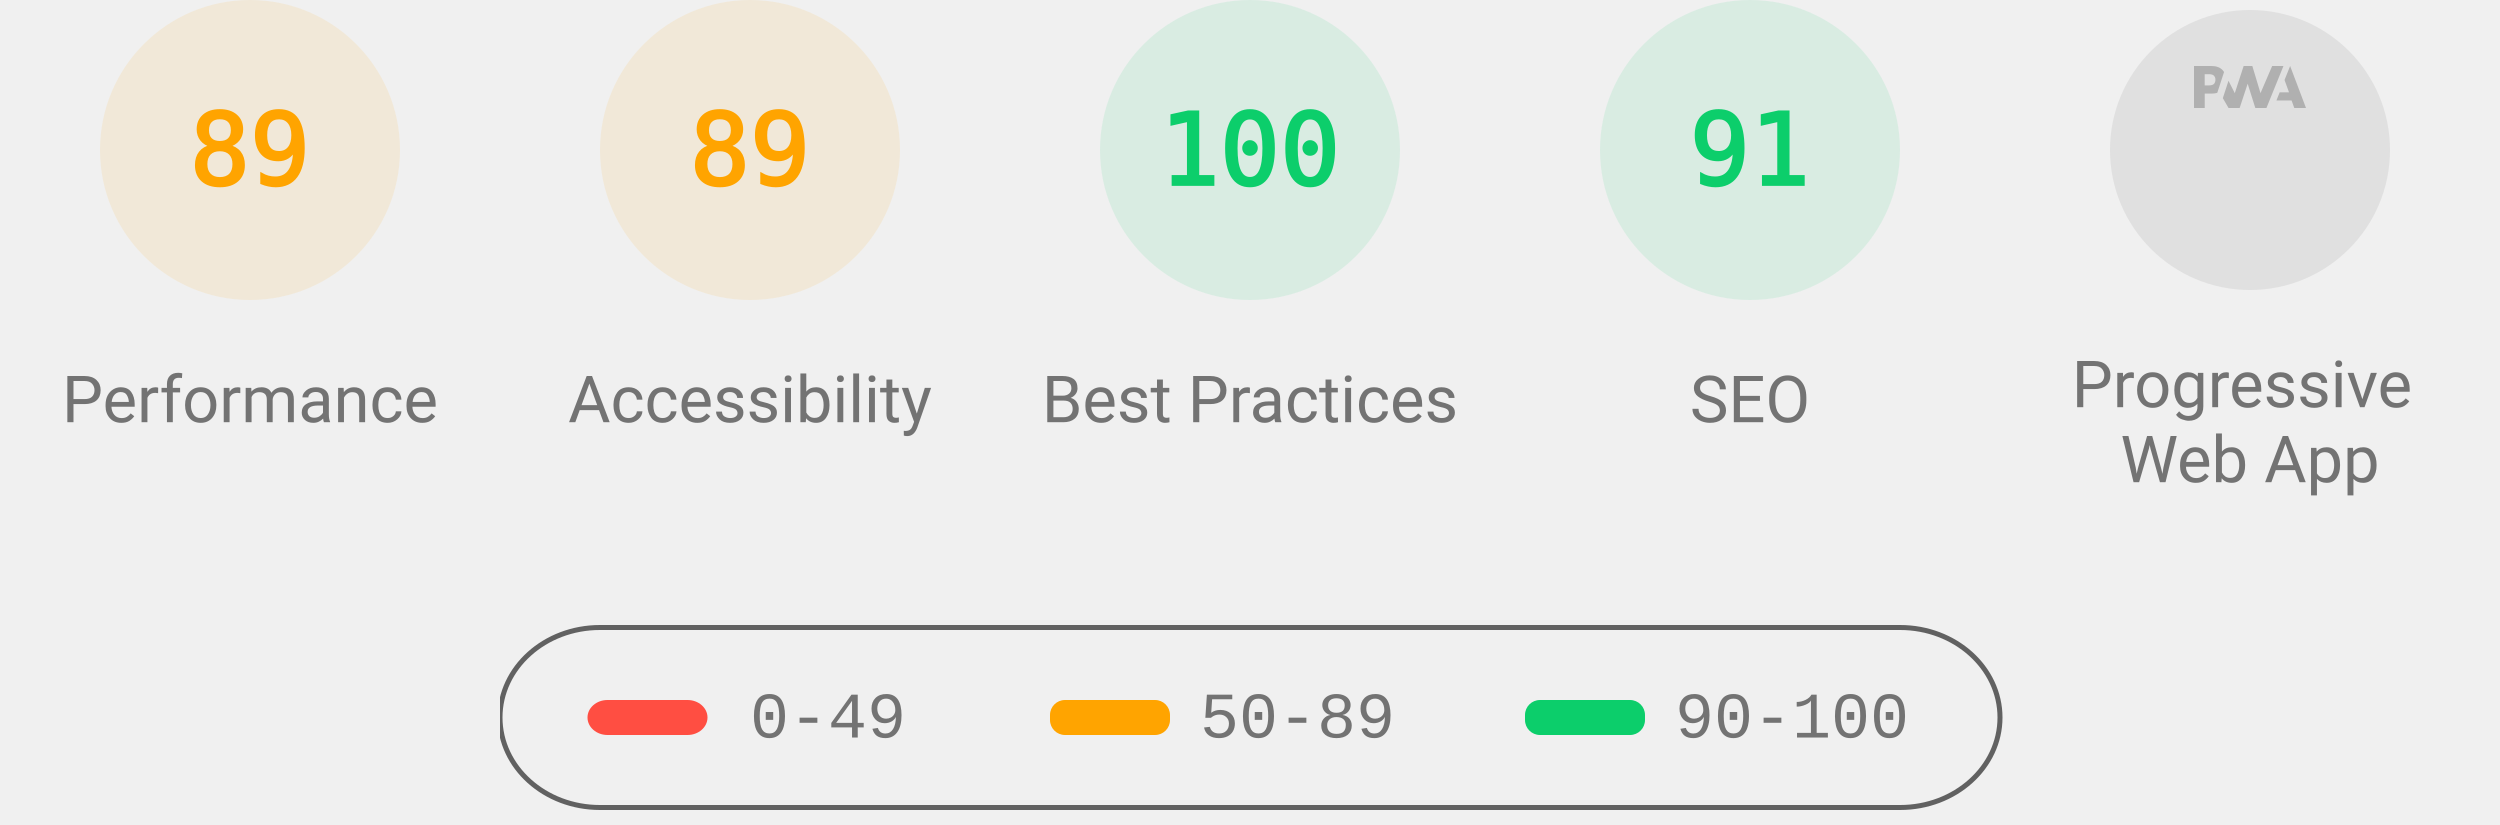
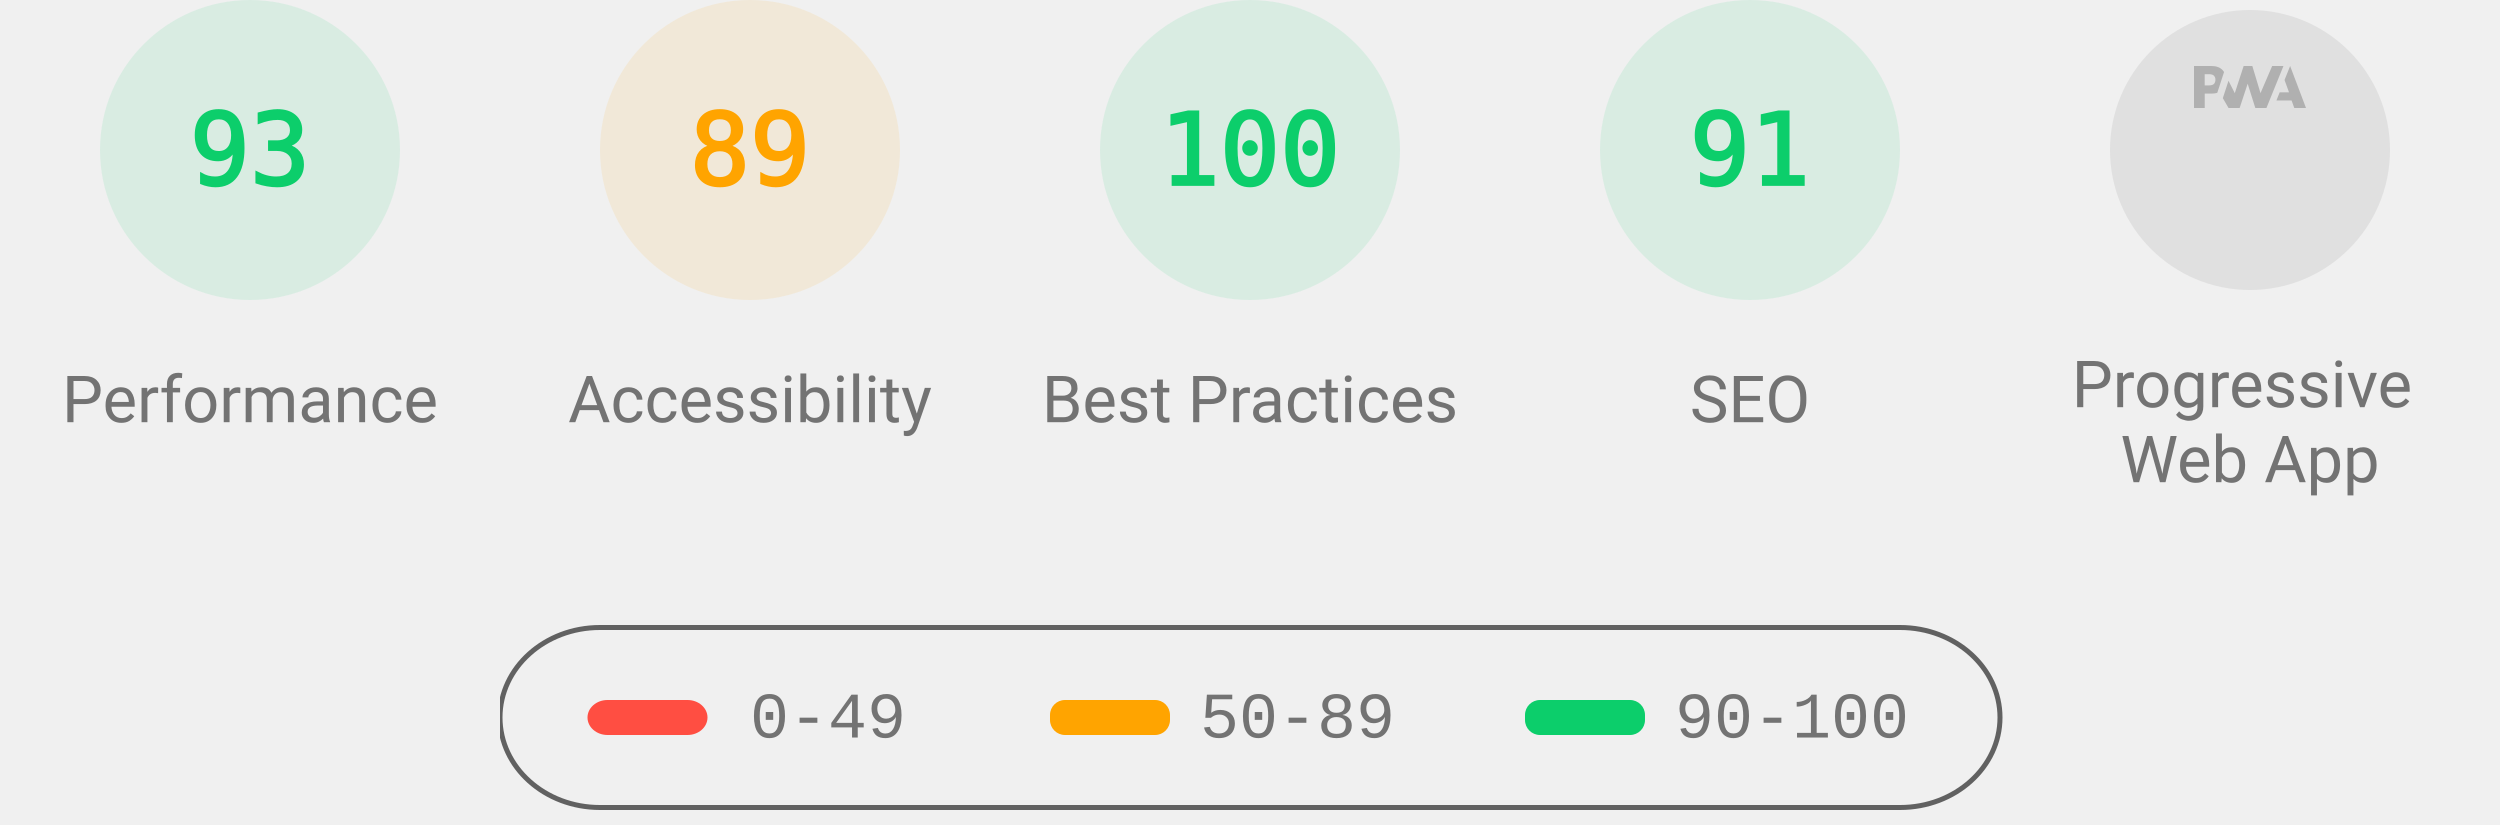
<svg xmlns="http://www.w3.org/2000/svg" class="theme--agnostic" fill="none" width="1000" height="330">
  <style>
			.gauge-base {
				opacity: 0.1
			}

			.gauge-arc {
				fill: none;
				animation-delay: 250ms;
				stroke-linecap: round;
				transform: rotate(-90deg);
				transform-origin: 100px 60px;
				animation: load-gauge 1s ease forwards
			}

			.guage-text {
				font-size: 40px;
				font-family: monospace;
				text-align: center
			}

			.guage-red {
				color: #ff4e42;
				fill: #ff4e42;
				stroke: #ff4e42
			}
			.guage-orange {
				color: #ffa400;
				fill: #ffa400;
				stroke: #ffa400
			}
			.guage-green {
				color: #0cce6b;
				fill: #0cce6b;
				stroke: #0cce6b
			}
			.theme--agnostic .guage-undefined {
				color: #5c5c5c;
				fill: #5c5c5c;
				stroke: #5c5c5c
			}
			.theme--light .guage-undefined {
				color: #1e1e1e;
				fill: #1e1e1e;
				stroke: #1e1e1e
			}
			.theme--dark .guage-undefined {
				color: #f5f5f5;
				fill: #f5f5f5;
				stroke: #f5f5f5
			}

			.guage-title {
				stroke: none;
				font-size: 26px;
				line-height: 26px;
				font-family: Roboto, Halvetica, Arial, sans-serif
			}
			.metric.guage-title {
				font-family: 'Courier New', Courier, monospace
			}
			.theme--agnostic .guage-title {
				color: #737373;
				fill: #737373
			}
			.theme--light .guage-title {
				color: #212121;
				fill: #212121
			}
			.theme--dark .guage-title {
				color: #f5f5f5;
				fill: #f5f5f5
			}

			@keyframes load-gauge {
				from {
					stroke-dasharray: 0 352.858
				}
			}
			.lh-gauge--pwa__disc {
				fill: #e0e0e0
			}
			.lh-gauge--pwa__logo {
				position: relative;
				fill: #b0b0b0
			}
			.lh-gauge--pwa__invisible {
				display: none
			}
			.lh-gauge--pwa__visible {
				display: inline
			}
			.guage-invisible {
				display: none
			}
			.lh-gauge--pwa__logo--primary-color {
				fill: #304ffe
			}
			.theme--agnostic .lh-gauge--pwa__logo--secondary-color {
				fill: #787878
			}
			.theme--light .lh-gauge--pwa__logo--secondary-color {
				fill: #3d3d3d
			}
			.theme--dark .lh-gauge--pwa__logo--secondary-color {
				fill: #d8b6b6
			}
			.theme--light #svg_2 {
				stroke: #00000022
			}
			.theme--agnostic #svg_2 {
				stroke: #616161
			}
			.theme--light #svg_2 {
				stroke: #00000022
			}
			.theme--dark #svg_2 {
				stroke: #f5f5f566
			}
		</style>
-   <svg class="guage-div guage-perf guage-orange" viewBox="0 0 200 200" width="200" height="200" x="0" y="0">
-     <circle class="gauge-base" r="56" cx="100" cy="60" stroke-width="8" />
-     <circle class="gauge-arc guage-arc-1" r="56" cx="100" cy="60" stroke-width="8" style="stroke-dasharray: 313.154, 351.858;" />
-     <text class="guage-text" x="100px" y="60px" alignment-baseline="central" dominant-baseline="central" text-anchor="middle">89</text>
+   <svg class="guage-div guage-perf guage-green" viewBox="0 0 200 200" width="200" height="200" x="0" y="0">
+     <circle class="gauge-base" r="56" cx="100" cy="60" stroke-width="8" />
+     <circle class="gauge-arc guage-arc-1" r="56" cx="100" cy="60" stroke-width="8" style="stroke-dasharray: 327.228, 351.858;" />
+     <text class="guage-text" x="100px" y="60px" alignment-baseline="central" dominant-baseline="central" text-anchor="middle">93</text>
    <text class="guage-title" x="100px" y="160px" alignment-baseline="central" dominant-baseline="central" text-anchor="middle">Performance</text>
  </svg>,<svg class="guage-div guage-perf guage-orange" viewBox="0 0 200 200" width="200" height="200" x="200" y="0">
    <circle class="gauge-base" r="56" cx="100" cy="60" stroke-width="8" />
    <circle class="gauge-arc guage-arc-1" r="56" cx="100" cy="60" stroke-width="8" style="stroke-dasharray: 313.154, 351.858;" />
    <text class="guage-text" x="100px" y="60px" alignment-baseline="central" dominant-baseline="central" text-anchor="middle">89</text>
    <text class="guage-title" x="100px" y="160px" alignment-baseline="central" dominant-baseline="central" text-anchor="middle">Accessibility</text>
  </svg>,<svg class="guage-div guage-perf guage-green" viewBox="0 0 200 200" width="200" height="200" x="400" y="0">
    <circle class="gauge-base" r="56" cx="100" cy="60" stroke-width="8" />
    <circle class="gauge-arc guage-arc-1" r="56" cx="100" cy="60" stroke-width="8" style="stroke-dasharray: 351.858, 351.858;" />
    <text class="guage-text" x="100px" y="60px" alignment-baseline="central" dominant-baseline="central" text-anchor="middle">100</text>
    <text class="guage-title" x="100px" y="160px" alignment-baseline="central" dominant-baseline="central" text-anchor="middle">Best Practices</text>
  </svg>,<svg class="guage-div guage-perf guage-green" viewBox="0 0 200 200" width="200" height="200" x="600" y="0">
    <circle class="gauge-base" r="56" cx="100" cy="60" stroke-width="8" />
    <circle class="gauge-arc guage-arc-1" r="56" cx="100" cy="60" stroke-width="8" style="stroke-dasharray: 320.191, 351.858;" />
    <text class="guage-text" x="100px" y="60px" alignment-baseline="central" dominant-baseline="central" text-anchor="middle">91</text>
    <text class="guage-title" x="100px" y="160px" alignment-baseline="central" dominant-baseline="central" text-anchor="middle">SEO</text>
  </svg>,<svg class="guage-div guage-pwa" viewBox="0 0 200 200" width="200" height="200" x="800" y="0">
    <svg viewBox="0 0 60 60" width="112" height="112" x="44" y="4">
      <defs>
        <linearGradient id="lh-gauge--pwa__check-circle__gradient-0" x1="50%" y1="0%" x2="50%" y2="100%">
          <stop stop-color="#00C852" offset="0%" />
          <stop stop-color="#009688" offset="100%" />
        </linearGradient>
        <linearGradient id="lh-gauge--pwa__installable__shadow-gradient-0" x1="76.056%" x2="24.111%" y1="82.995%" y2="24.735%">
          <stop stop-color="#A5D6A7" offset="0%" />
          <stop stop-color="#80CBC4" offset="100%" />
        </linearGradient>
        <linearGradient id="lh-gauge--pwa__fast-reliable__shadow-gradient-0" x1="76.056%" y1="82.995%" x2="25.678%" y2="26.493%">
          <stop stop-color="#64B5F6" offset="0%" />
          <stop stop-color="#2979FF" offset="100%" />
        </linearGradient>
        <g id="lh-gauge--pwa__fast-reliable-badge-0">
          <circle fill="#FFFFFF" cx="10" cy="10" r="10" />
          <path fill="#304FFE" d="M10 3.58l5.25 2.34v3.5c0 3.23-2.24 6.26-5.25 7-3.01-.74-5.25-3.77-5.25-7v-3.5L10 3.58zm-.47 10.74l2.76-4.83.03-.07c.04-.08 0-.24-.22-.24h-1.64l.47-3.26h-.47l-2.7 4.77c-.02.01.05-.1-.04.05-.09.16-.1.31.18.31h1.63l-.47 3.27h.47z" />
        </g>
        <g id="lh-gauge--pwa__installable-badge-0">
          <circle fill="#FFFFFF" cx="10" cy="10" r="10" />
          <path fill="#009688" d="M10 4.167A5.835 5.835 0 0 0 4.167 10 5.835 5.835 0 0 0 10 15.833 5.835 5.835 0 0 0 15.833 10 5.835 5.835 0 0 0 10 4.167zm2.917 6.416h-2.334v2.334H9.417v-2.334H7.083V9.417h2.334V7.083h1.166v2.334h2.334v1.166z" />
        </g>
      </defs>
      <g stroke="none" fill-rule="nonzero">
        <circle class="lh-gauge--pwa__disc" cx="30" cy="30" r="30" />
        <g class="lh-gauge--pwa__logo">
          <path d="M35.66 19.39l.7-1.75h2L37.4 15 38.6 12l3.4 9h-2.51l-.58-1.61z" />
          <path d="M33.52 21l3.65-9h-2.42l-2.5 5.82L30.5 12h-1.86l-1.9 5.82-1.35-2.65-1.21 3.72L25.4 21h2.38l1.72-5.2 1.64 5.2z" />
          <path fill-rule="nonzero" d="M20.3 17.91h1.48c.45 0 .85-.05 1.2-.15l.39-1.18 1.07-3.3a2.64 2.64 0 0 0-.28-.37c-.55-.6-1.36-.91-2.42-.91H18v9h2.3V17.9zm1.96-3.84c.22.22.33.5.33.87 0 .36-.1.65-.29.87-.2.23-.59.35-1.15.35h-.86v-2.41h.87c.52 0 .89.1 1.1.32z" />
        </g>
        <rect class="lh-gauge--pwa__component lh-gauge--pwa__na-line lh-gauge--pwa__invisible" fill="#FFFFFF" x="20" y="32" width="20" height="4" rx="2" />
        <g class="lh-gauge--pwa__component lh-gauge--pwa__fast-reliable-badge lh-gauge--pwa__invisible" transform="translate(20, 29)">
          <path fill="url(#lh-gauge--pwa__fast-reliable__shadow-gradient-0)" d="M33.63 19.49A30 30 0 0 1 16.2 30.36L3 17.14 17.14 3l16.49 16.49z" />
          <use href="#lh-gauge--pwa__fast-reliable-badge-0" />
        </g>
        <g class="lh-gauge--pwa__component lh-gauge--pwa__installable-badge lh-gauge--pwa__invisible" transform="translate(20, 29)">
          <path fill="url(#lh-gauge--pwa__installable__shadow-gradient-0)" d="M33.629 19.487c-4.272 5.453-10.391 9.39-17.415 10.869L3 17.142 17.142 3 33.63 19.487z" />
          <use href="#lh-gauge--pwa__installable-badge-0" />
        </g>
        <g class="lh-gauge--pwa__component lh-gauge--pwa__fast-reliable-installable-badges lh-gauge--pwa__invisible">
          <g transform="translate(8, 29)">
            <path fill="url(#lh-gauge--pwa__fast-reliable__shadow-gradient-0)" d="M16.321 30.463L3 17.143 17.142 3l22.365 22.365A29.864 29.864 0 0 1 22 31c-1.942 0-3.84-.184-5.679-.537z" />
            <use href="#lh-gauge--pwa__fast-reliable-badge-0" />
          </g>
          <g transform="translate(32, 29)">
            <path fill="url(#lh-gauge--pwa__installable__shadow-gradient-0)" d="M25.982 11.84a30.107 30.107 0 0 1-13.08 15.203L3 17.143 17.142 3l8.84 8.84z" />
            <use href="#lh-gauge--pwa__installable-badge-0" />
          </g>
        </g>
        <g class="lh-gauge--pwa__component lh-gauge--pwa__check-circle lh-gauge--pwa__invisible" transform="translate(18, 28)">
          <circle fill="#FFFFFF" cx="12" cy="12" r="12" />
          <path fill="url(#lh-gauge--pwa__check-circle__gradient-0)" d="M12 2a10 10 0 1 0 0 20 10 10 0 0 0 0-20zm-2 15l-5-5 1.41-1.41L10 14.17l7.59-7.59L19 8l-9 9z" />
        </g>
      </g>
    </svg>
    <text class="guage-title" y="160px" alignment-baseline="central" dominant-baseline="central" text-anchor="middle">
      <tspan x="100px" dy="-6px">Progressive</tspan>
      <tspan x="100px" dy="30px">Web App</tspan>
    </text>
  </svg>
  <svg width="604" height="76" x="200" y="250">
    <g>
      <rect fill="none" id="canvas_background" height="80" width="604" y="-1" x="-1" />
      <g display="none" overflow="visible" y="0" x="0" height="100%" width="100%" id="canvasGrid">
        <rect fill="url(#gridpattern)" stroke-width="0" y="0" x="0" height="100%" width="100%" />
      </g>
    </g>
    <g>
      <rect fill-opacity="0" stroke-width="2" rx="40" id="svg_2" height="72" width="600" y="1" x="0" fill="#000000" />
      <rect stroke="#000" rx="8" id="svg_3" height="14" width="48" y="30" x="35" stroke-opacity="null" stroke-width="0" fill="#ff4e42" />
      <rect stroke="#000" rx="6" id="svg_4" height="14" width="48" y="30" x="220" stroke-opacity="null" stroke-width="0" fill="#ffa400" />
      <rect stroke="#000" rx="6" id="svg_5" height="14" width="48" y="30" x="410" stroke-opacity="null" stroke-width="0" fill="#0cce6b" />
      <text class="metric guage-title" xml:space="preserve" text-anchor="start" font-size="26" id="svg_6" y="45" x="100" stroke-opacity="null" stroke-width="0" stroke="#000">0-49</text>
      <text class="metric guage-title" xml:space="preserve" text-anchor="start" font-size="26" id="svg_7" y="45" x="280" stroke-opacity="null" stroke-width="0" stroke="#000">50-89</text>
      <text class="metric guage-title" xml:space="preserve" text-anchor="start" font-size="26" id="svg_8" y="45" x="470" stroke-opacity="null" stroke-width="0" stroke="#000">90-100</text>
    </g>
  </svg>
</svg>
